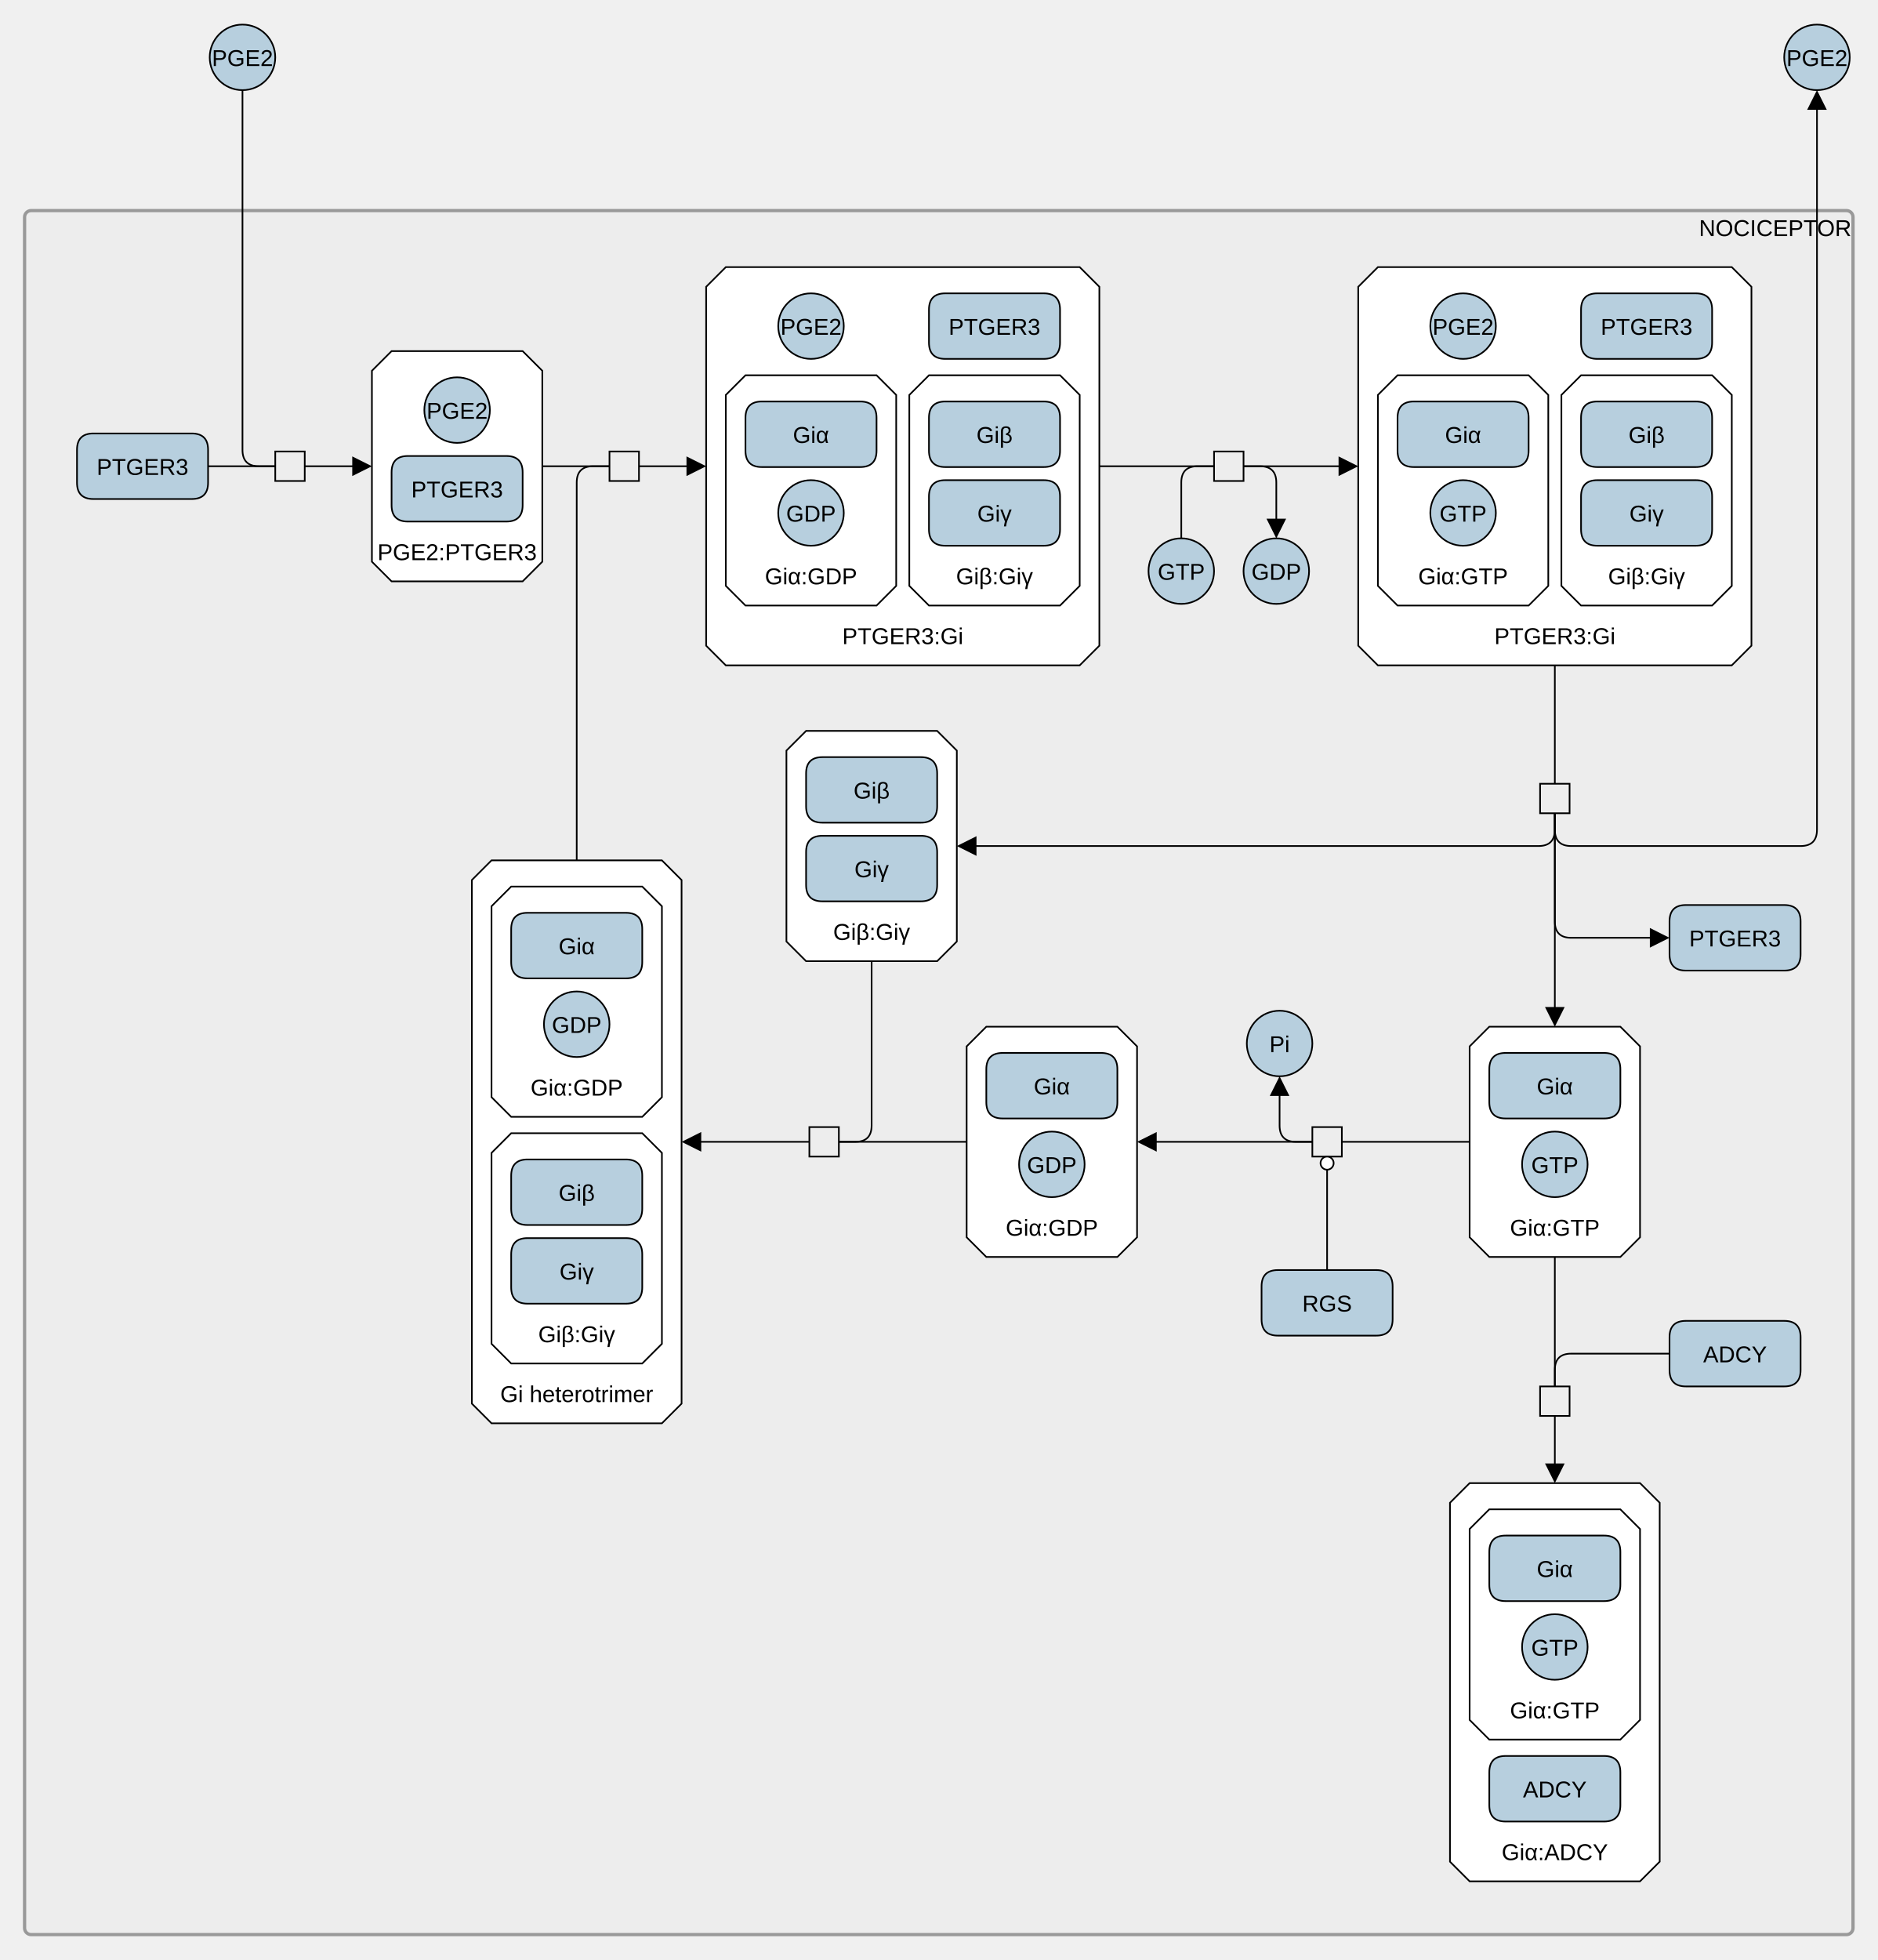
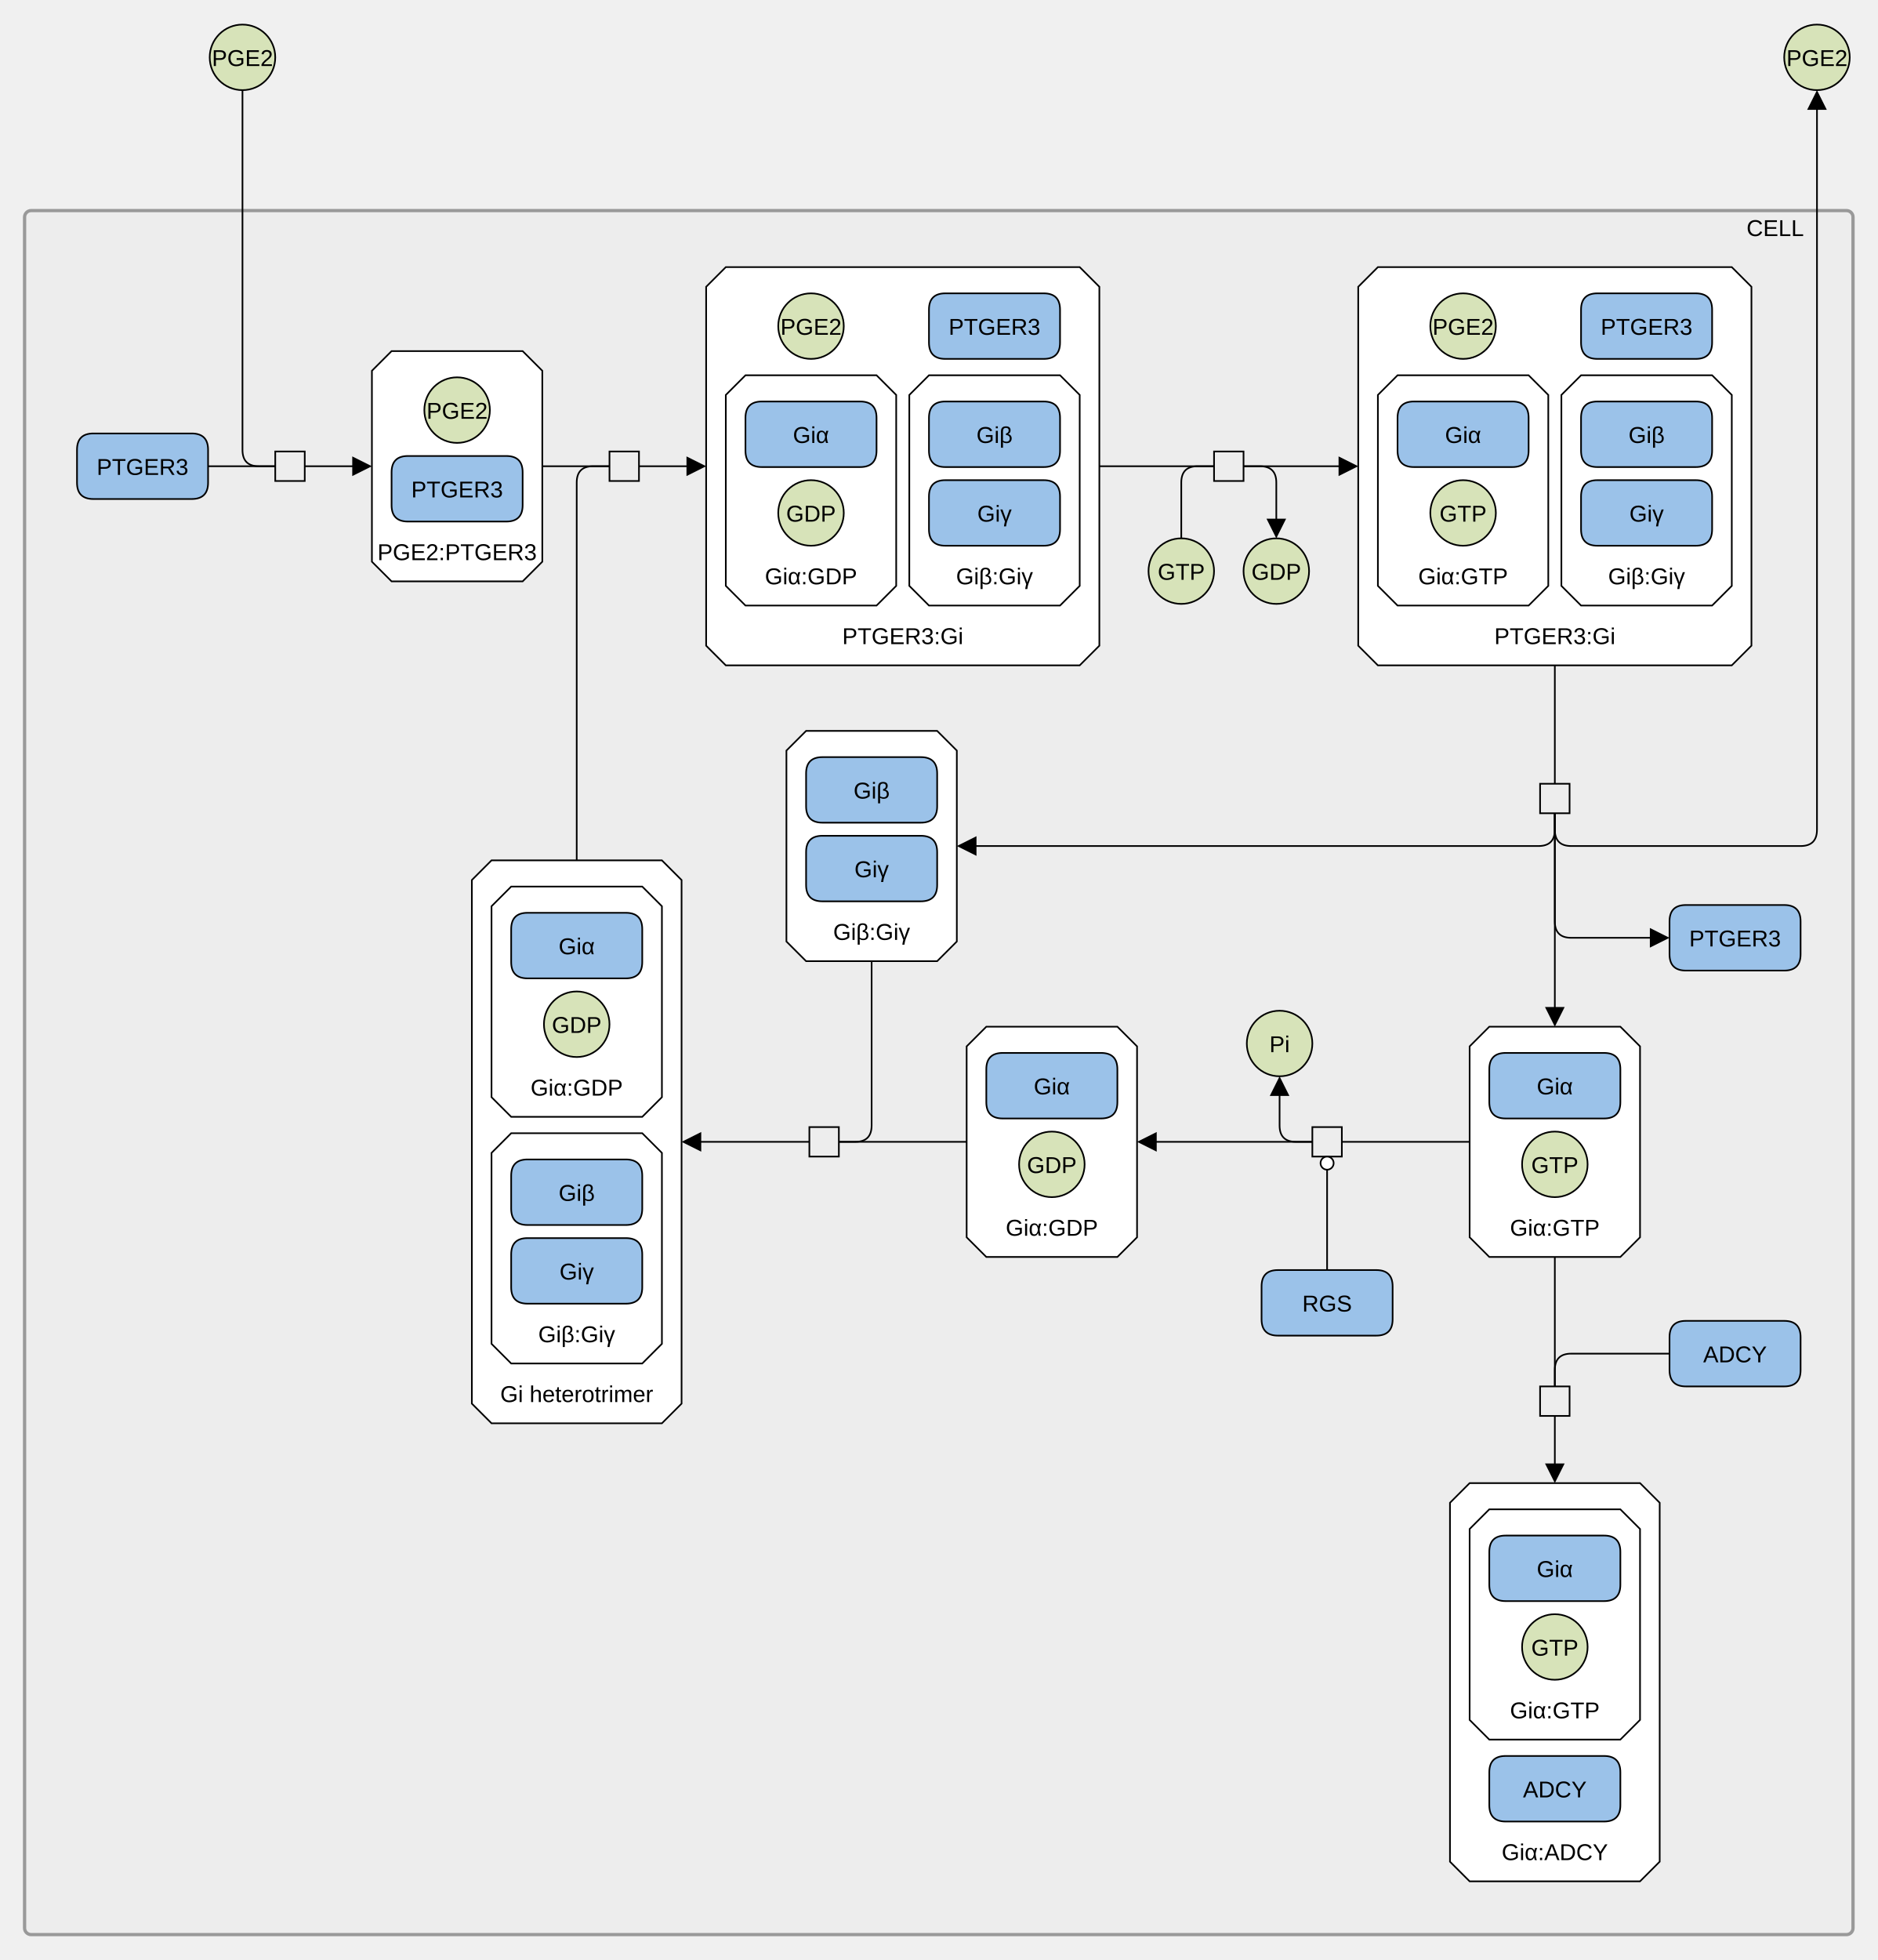
<svg xmlns="http://www.w3.org/2000/svg" width="1146" height="1196" viewBox="0 0 1146 1196" stroke-linecap="butt" stroke-miterlimit="10">
  <g transform="translate(-25,-25)">
    <path d="M40 157.5 C40 155.291 41.791 153.5 44 153.5 L1152 153.5 C1154.209 153.5 1156 155.291 1156 157.5 L1156 1201.5 C1156 1203.709 1154.209 1205.5 1152 1205.5 L44 1205.5 C41.791 1205.5 40 1203.709 40 1201.5 Z" fill="#999999" fill-opacity="0.031" stroke="none" />
    <path d="M40 157.5 C40 155.291 41.791 153.5 44 153.5 L1152 153.5 C1154.209 153.5 1156 155.291 1156 157.5 L1156 1201.5 C1156 1203.709 1154.209 1205.5 1152 1205.5 L44 1205.5 C41.791 1205.5 40 1203.709 40 1201.5 Z" fill="none" stroke="#999999" stroke-width="2" />
-     <text x="1108.5" y="169.041" text-anchor="middle" font-family="'Dialog', Arial, Helvetica, sans-serif" font-size="14" fill="#000000" stroke="none" xml:space="preserve">NOCICEPTOR</text>
+     <text x="1108.5" y="169.041" text-anchor="middle" font-family="'Dialog', Arial, Helvetica, sans-serif" font-size="14" fill="#000000" stroke="none" xml:space="preserve">CELL</text>
    <path d="M468 188 L684 188 L696 200 L696 419 L684 431 L468 431 L456 419 L456 200 Z" fill="#FFFFFF" stroke="none" />
    <path d="M468 188 L684 188 L696 200 L696 419 L684 431 L468 431 L456 419 L456 200 Z" fill="none" stroke="#000000" />
    <text x="576" y="418.041" text-anchor="middle" font-family="'Dialog', Arial, Helvetica, sans-serif" font-size="14" fill="#000000" stroke="none" xml:space="preserve">PTGER3:Gi</text>
-     <path d="M592 214 Q592 204 602 204 L662 204 Q672 204 672 214 L672 234 Q672 244 662 244 L602 244 Q592 244 592 234 Z" fill="#B7CFDE" stroke="none" />
+     <path d="M592 214 Q592 204 602 204 L662 204 Q672 204 672 214 L672 234 Q672 244 662 244 L602 244 Q592 244 592 234 Z" fill="#9BC2E9" stroke="none" />
    <path d="M592 214 Q592 204 602 204 L662 204 Q672 204 672 214 L672 234 Q672 244 662 244 L602 244 Q592 244 592 234 Z" fill="none" stroke="#000000" />
    <text x="632" y="229.291" text-anchor="middle" font-family="'Dialog', Arial, Helvetica, sans-serif" font-size="14" fill="#000000" stroke="none" xml:space="preserve">PTGER3</text>
-     <path d="M500 224 C500 212.954 508.954 204 520 204 L520 204 C531.046 204 540 212.954 540 224 L540 224 C540 235.046 531.046 244 520 244 L520 244 C508.954 244 500 235.046 500 224 Z" fill="#B7CFDE" stroke="none" />
+     <path d="M500 224 C500 212.954 508.954 204 520 204 L520 204 C531.046 204 540 212.954 540 224 L540 224 C540 235.046 531.046 244 520 244 L520 244 C508.954 244 500 235.046 500 224 Z" fill="#D7E3B9" stroke="none" />
    <path d="M500 224 C500 212.954 508.954 204 520 204 L520 204 C531.046 204 540 212.954 540 224 L540 224 C540 235.046 531.046 244 520 244 L520 244 C508.954 244 500 235.046 500 224 Z" fill="none" stroke="#000000" />
    <text x="520" y="229.291" text-anchor="middle" font-family="'Dialog', Arial, Helvetica, sans-serif" font-size="14" fill="#000000" stroke="none" xml:space="preserve">PGE2</text>
    <path d="M480 254 L560 254 L572 266 L572 382.5 L560 394.5 L480 394.5 L468 382.5 L468 266 Z" fill="#FFFFFF" stroke="none" />
    <path d="M480 254 L560 254 L572 266 L572 382.5 L560 394.5 L480 394.5 L468 382.5 L468 266 Z" fill="none" stroke="#000000" />
    <text x="520" y="381.541" text-anchor="middle" font-family="'Dialog', Arial, Helvetica, sans-serif" font-size="14" fill="#000000" stroke="none" xml:space="preserve">Giα:GDP</text>
-     <path d="M480 280 Q480 270 490 270 L550 270 Q560 270 560 280 L560 300 Q560 310 550 310 L490 310 Q480 310 480 300 Z" fill="#B7CFDE" stroke="none" />
+     <path d="M480 280 Q480 270 490 270 L550 270 Q560 270 560 280 L560 300 Q560 310 550 310 L490 310 Q480 310 480 300 Z" fill="#9BC2E9" stroke="none" />
    <path d="M480 280 Q480 270 490 270 L550 270 Q560 270 560 280 L560 300 Q560 310 550 310 L490 310 Q480 310 480 300 Z" fill="none" stroke="#000000" />
    <text x="520" y="295.291" text-anchor="middle" font-family="'Dialog', Arial, Helvetica, sans-serif" font-size="14" fill="#000000" stroke="none" xml:space="preserve">Giα</text>
-     <path d="M500 338 C500 326.954 508.954 318 520 318 L520 318 C531.046 318 540 326.954 540 338 L540 338 C540 349.046 531.046 358 520 358 L520 358 C508.954 358 500 349.046 500 338 Z" fill="#B7CFDE" stroke="none" />
+     <path d="M500 338 C500 326.954 508.954 318 520 318 L520 318 C531.046 318 540 326.954 540 338 L540 338 C540 349.046 531.046 358 520 358 L520 358 C508.954 358 500 349.046 500 338 Z" fill="#D7E3B9" stroke="none" />
    <path d="M500 338 C500 326.954 508.954 318 520 318 L520 318 C531.046 318 540 326.954 540 338 L540 338 C540 349.046 531.046 358 520 358 L520 358 C508.954 358 500 349.046 500 338 Z" fill="none" stroke="#000000" />
    <text x="520" y="343.291" text-anchor="middle" font-family="'Dialog', Arial, Helvetica, sans-serif" font-size="14" fill="#000000" stroke="none" xml:space="preserve">GDP</text>
    <path d="M592 254 L672 254 L684 266 L684 382.5 L672 394.5 L592 394.5 L580 382.5 L580 266 Z" fill="#FFFFFF" stroke="none" />
    <path d="M592 254 L672 254 L684 266 L684 382.5 L672 394.5 L592 394.5 L580 382.5 L580 266 Z" fill="none" stroke="#000000" />
    <text x="632" y="381.541" text-anchor="middle" font-family="'Dialog', Arial, Helvetica, sans-serif" font-size="14" fill="#000000" stroke="none" xml:space="preserve">Giβ:Giγ</text>
-     <path d="M592 280 Q592 270 602 270 L662 270 Q672 270 672 280 L672 300 Q672 310 662 310 L602 310 Q592 310 592 300 Z" fill="#B7CFDE" stroke="none" />
+     <path d="M592 280 Q592 270 602 270 L662 270 Q672 270 672 280 L672 300 Q672 310 662 310 L602 310 Q592 310 592 300 Z" fill="#9BC2E9" stroke="none" />
    <path d="M592 280 Q592 270 602 270 L662 270 Q672 270 672 280 L672 300 Q672 310 662 310 L602 310 Q592 310 592 300 Z" fill="none" stroke="#000000" />
    <text x="632" y="295.291" text-anchor="middle" font-family="'Dialog', Arial, Helvetica, sans-serif" font-size="14" fill="#000000" stroke="none" xml:space="preserve">Giβ</text>
-     <path d="M592 328 Q592 318 602 318 L662 318 Q672 318 672 328 L672 348 Q672 358 662 358 L602 358 Q592 358 592 348 Z" fill="#B7CFDE" stroke="none" />
+     <path d="M592 328 Q592 318 602 318 L662 318 Q672 318 672 328 L672 348 Q672 358 662 358 L602 358 Q592 358 592 348 Z" fill="#9BC2E9" stroke="none" />
    <path d="M592 328 Q592 318 602 318 L662 318 Q672 318 672 328 L672 348 Q672 358 662 358 L602 358 Q592 358 592 348 Z" fill="none" stroke="#000000" />
    <text x="632" y="343.291" text-anchor="middle" font-family="'Dialog', Arial, Helvetica, sans-serif" font-size="14" fill="#000000" stroke="none" xml:space="preserve">Giγ</text>
    <path d="M866 188 L1082 188 L1094 200 L1094 419 L1082 431 L866 431 L854 419 L854 200 Z" fill="#FFFFFF" stroke="none" />
    <path d="M866 188 L1082 188 L1094 200 L1094 419 L1082 431 L866 431 L854 419 L854 200 Z" fill="none" stroke="#000000" />
    <text x="974" y="418.041" text-anchor="middle" font-family="'Dialog', Arial, Helvetica, sans-serif" font-size="14" fill="#000000" stroke="none" xml:space="preserve">PTGER3:Gi</text>
    <path d="M990 254 L1070 254 L1082 266 L1082 382.5 L1070 394.5 L990 394.5 L978 382.5 L978 266 Z" fill="#FFFFFF" stroke="none" />
    <path d="M990 254 L1070 254 L1082 266 L1082 382.5 L1070 394.5 L990 394.5 L978 382.5 L978 266 Z" fill="none" stroke="#000000" />
    <text x="1030" y="381.541" text-anchor="middle" font-family="'Dialog', Arial, Helvetica, sans-serif" font-size="14" fill="#000000" stroke="none" xml:space="preserve">Giβ:Giγ</text>
-     <path d="M990 280 Q990 270 1000 270 L1060 270 Q1070 270 1070 280 L1070 300 Q1070 310 1060 310 L1000 310 Q990 310 990 300 Z" fill="#B7CFDE" stroke="none" />
+     <path d="M990 280 Q990 270 1000 270 L1060 270 Q1070 270 1070 280 L1070 300 Q1070 310 1060 310 L1000 310 Q990 310 990 300 Z" fill="#9BC2E9" stroke="none" />
    <path d="M990 280 Q990 270 1000 270 L1060 270 Q1070 270 1070 280 L1070 300 Q1070 310 1060 310 L1000 310 Q990 310 990 300 Z" fill="none" stroke="#000000" />
    <text x="1030" y="295.291" text-anchor="middle" font-family="'Dialog', Arial, Helvetica, sans-serif" font-size="14" fill="#000000" stroke="none" xml:space="preserve">Giβ</text>
-     <path d="M990 328 Q990 318 1000 318 L1060 318 Q1070 318 1070 328 L1070 348 Q1070 358 1060 358 L1000 358 Q990 358 990 348 Z" fill="#B7CFDE" stroke="none" />
+     <path d="M990 328 Q990 318 1000 318 L1060 318 Q1070 318 1070 328 L1070 348 Q1070 358 1060 358 L1000 358 Q990 358 990 348 Z" fill="#9BC2E9" stroke="none" />
    <path d="M990 328 Q990 318 1000 318 L1060 318 Q1070 318 1070 328 L1070 348 Q1070 358 1060 358 L1000 358 Q990 358 990 348 Z" fill="none" stroke="#000000" />
    <text x="1030" y="343.291" text-anchor="middle" font-family="'Dialog', Arial, Helvetica, sans-serif" font-size="14" fill="#000000" stroke="none" xml:space="preserve">Giγ</text>
    <path d="M878 254 L958 254 L970 266 L970 382.5 L958 394.5 L878 394.5 L866 382.5 L866 266 Z" fill="#FFFFFF" stroke="none" />
    <path d="M878 254 L958 254 L970 266 L970 382.5 L958 394.5 L878 394.5 L866 382.5 L866 266 Z" fill="none" stroke="#000000" />
    <text x="918" y="381.541" text-anchor="middle" font-family="'Dialog', Arial, Helvetica, sans-serif" font-size="14" fill="#000000" stroke="none" xml:space="preserve">Giα:GTP</text>
-     <path d="M878 280 Q878 270 888 270 L948 270 Q958 270 958 280 L958 300 Q958 310 948 310 L888 310 Q878 310 878 300 Z" fill="#B7CFDE" stroke="none" />
+     <path d="M878 280 Q878 270 888 270 L948 270 Q958 270 958 280 L958 300 Q958 310 948 310 L888 310 Q878 310 878 300 Z" fill="#9BC2E9" stroke="none" />
    <path d="M878 280 Q878 270 888 270 L948 270 Q958 270 958 280 L958 300 Q958 310 948 310 L888 310 Q878 310 878 300 Z" fill="none" stroke="#000000" />
    <text x="918" y="295.291" text-anchor="middle" font-family="'Dialog', Arial, Helvetica, sans-serif" font-size="14" fill="#000000" stroke="none" xml:space="preserve">Giα</text>
-     <path d="M898 338 C898 326.954 906.954 318 918 318 L918 318 C929.046 318 938 326.954 938 338 L938 338 C938 349.046 929.046 358 918 358 L918 358 C906.954 358 898 349.046 898 338 Z" fill="#B7CFDE" stroke="none" />
+     <path d="M898 338 C898 326.954 906.954 318 918 318 L918 318 C929.046 318 938 326.954 938 338 L938 338 C938 349.046 929.046 358 918 358 L918 358 C906.954 358 898 349.046 898 338 Z" fill="#D7E3B9" stroke="none" />
    <path d="M898 338 C898 326.954 906.954 318 918 318 L918 318 C929.046 318 938 326.954 938 338 L938 338 C938 349.046 929.046 358 918 358 L918 358 C906.954 358 898 349.046 898 338 Z" fill="none" stroke="#000000" />
    <text x="918" y="343.291" text-anchor="middle" font-family="'Dialog', Arial, Helvetica, sans-serif" font-size="14" fill="#000000" stroke="none" xml:space="preserve">GTP</text>
-     <path d="M990 214 Q990 204 1000 204 L1060 204 Q1070 204 1070 214 L1070 234 Q1070 244 1060 244 L1000 244 Q990 244 990 234 Z" fill="#B7CFDE" stroke="none" />
+     <path d="M990 214 Q990 204 1000 204 L1060 204 Q1070 204 1070 214 L1070 234 Q1070 244 1060 244 L1000 244 Q990 244 990 234 Z" fill="#9BC2E9" stroke="none" />
    <path d="M990 214 Q990 204 1000 204 L1060 204 Q1070 204 1070 214 L1070 234 Q1070 244 1060 244 L1000 244 Q990 244 990 234 Z" fill="none" stroke="#000000" />
    <text x="1030" y="229.291" text-anchor="middle" font-family="'Dialog', Arial, Helvetica, sans-serif" font-size="14" fill="#000000" stroke="none" xml:space="preserve">PTGER3</text>
-     <path d="M898 224 C898 212.954 906.954 204 918 204 L918 204 C929.046 204 938 212.954 938 224 L938 224 C938 235.046 929.046 244 918 244 L918 244 C906.954 244 898 235.046 898 224 Z" fill="#B7CFDE" stroke="none" />
+     <path d="M898 224 C898 212.954 906.954 204 918 204 L918 204 C929.046 204 938 212.954 938 224 L938 224 C938 235.046 929.046 244 918 244 L918 244 C906.954 244 898 235.046 898 224 Z" fill="#D7E3B9" stroke="none" />
    <path d="M898 224 C898 212.954 906.954 204 918 204 L918 204 C929.046 204 938 212.954 938 224 L938 224 C938 235.046 929.046 244 918 244 L918 244 C906.954 244 898 235.046 898 224 Z" fill="none" stroke="#000000" />
    <text x="918" y="229.291" text-anchor="middle" font-family="'Dialog', Arial, Helvetica, sans-serif" font-size="14" fill="#000000" stroke="none" xml:space="preserve">PGE2</text>
    <path d="M325 550 L429 550 L441 562 L441 881.5 L429 893.5 L325 893.5 L313 881.5 L313 562 Z" fill="#FFFFFF" stroke="none" />
    <path d="M325 550 L429 550 L441 562 L441 881.5 L429 893.5 L325 893.5 L313 881.5 L313 562 Z" fill="none" stroke="#000000" />
    <text x="377" y="880.541" text-anchor="middle" font-family="'Dialog', Arial, Helvetica, sans-serif" font-size="14" fill="#000000" stroke="none" xml:space="preserve">Gi heterotrimer</text>
    <path d="M337 566 L417 566 L429 578 L429 694.5 L417 706.5 L337 706.5 L325 694.5 L325 578 Z" fill="#FFFFFF" stroke="none" />
    <path d="M337 566 L417 566 L429 578 L429 694.5 L417 706.5 L337 706.5 L325 694.5 L325 578 Z" fill="none" stroke="#000000" />
    <text x="377" y="693.541" text-anchor="middle" font-family="'Dialog', Arial, Helvetica, sans-serif" font-size="14" fill="#000000" stroke="none" xml:space="preserve">Giα:GDP</text>
-     <path d="M337 592 Q337 582 347 582 L407 582 Q417 582 417 592 L417 612 Q417 622 407 622 L347 622 Q337 622 337 612 Z" fill="#B7CFDE" stroke="none" />
+     <path d="M337 592 Q337 582 347 582 L407 582 Q417 582 417 592 L417 612 Q417 622 407 622 L347 622 Q337 622 337 612 Z" fill="#9BC2E9" stroke="none" />
    <path d="M337 592 Q337 582 347 582 L407 582 Q417 582 417 592 L417 612 Q417 622 407 622 L347 622 Q337 622 337 612 Z" fill="none" stroke="#000000" />
    <text x="377" y="607.291" text-anchor="middle" font-family="'Dialog', Arial, Helvetica, sans-serif" font-size="14" fill="#000000" stroke="none" xml:space="preserve">Giα</text>
-     <path d="M357 650 C357 638.954 365.954 630 377 630 L377 630 C388.046 630 397 638.954 397 650 L397 650 C397 661.046 388.046 670 377 670 L377 670 C365.954 670 357 661.046 357 650 Z" fill="#B7CFDE" stroke="none" />
+     <path d="M357 650 C357 638.954 365.954 630 377 630 L377 630 C388.046 630 397 638.954 397 650 L397 650 C397 661.046 388.046 670 377 670 L377 670 C365.954 670 357 661.046 357 650 Z" fill="#D7E3B9" stroke="none" />
    <path d="M357 650 C357 638.954 365.954 630 377 630 L377 630 C388.046 630 397 638.954 397 650 L397 650 C397 661.046 388.046 670 377 670 L377 670 C365.954 670 357 661.046 357 650 Z" fill="none" stroke="#000000" />
    <text x="377" y="655.291" text-anchor="middle" font-family="'Dialog', Arial, Helvetica, sans-serif" font-size="14" fill="#000000" stroke="none" xml:space="preserve">GDP</text>
    <path d="M337 716.5 L417 716.5 L429 728.5 L429 845 L417 857 L337 857 L325 845 L325 728.5 Z" fill="#FFFFFF" stroke="none" />
    <path d="M337 716.5 L417 716.5 L429 728.5 L429 845 L417 857 L337 857 L325 845 L325 728.5 Z" fill="none" stroke="#000000" />
    <text x="377" y="844.041" text-anchor="middle" font-family="'Dialog', Arial, Helvetica, sans-serif" font-size="14" fill="#000000" stroke="none" xml:space="preserve">Giβ:Giγ</text>
-     <path d="M337 742.5 Q337 732.5 347 732.5 L407 732.5 Q417 732.5 417 742.5 L417 762.5 Q417 772.5 407 772.5 L347 772.5 Q337 772.5 337 762.5 Z" fill="#B7CFDE" stroke="none" />
+     <path d="M337 742.5 Q337 732.5 347 732.5 L407 732.5 Q417 732.5 417 742.5 L417 762.5 Q417 772.5 407 772.5 L347 772.5 Q337 772.5 337 762.5 Z" fill="#9BC2E9" stroke="none" />
    <path d="M337 742.5 Q337 732.5 347 732.5 L407 732.5 Q417 732.5 417 742.5 L417 762.5 Q417 772.5 407 772.5 L347 772.5 Q337 772.5 337 762.5 Z" fill="none" stroke="#000000" />
    <text x="377" y="757.791" text-anchor="middle" font-family="'Dialog', Arial, Helvetica, sans-serif" font-size="14" fill="#000000" stroke="none" xml:space="preserve">Giβ</text>
-     <path d="M337 790.5 Q337 780.5 347 780.5 L407 780.5 Q417 780.5 417 790.5 L417 810.5 Q417 820.5 407 820.5 L347 820.5 Q337 820.5 337 810.5 Z" fill="#B7CFDE" stroke="none" />
+     <path d="M337 790.5 Q337 780.5 347 780.5 L407 780.5 Q417 780.5 417 790.5 L417 810.5 Q417 820.5 407 820.5 L347 820.5 Q337 820.5 337 810.5 Z" fill="#9BC2E9" stroke="none" />
    <path d="M337 790.5 Q337 780.5 347 780.5 L407 780.5 Q417 780.5 417 790.5 L417 810.5 Q417 820.5 407 820.5 L347 820.5 Q337 820.5 337 810.5 Z" fill="none" stroke="#000000" />
    <text x="377" y="805.791" text-anchor="middle" font-family="'Dialog', Arial, Helvetica, sans-serif" font-size="14" fill="#000000" stroke="none" xml:space="preserve">Giγ</text>
    <path d="M264 239.25 L344 239.25 L356 251.25 L356 367.75 L344 379.75 L264 379.75 L252 367.75 L252 251.25 Z" fill="#FFFFFF" stroke="none" />
    <path d="M264 239.25 L344 239.25 L356 251.25 L356 367.75 L344 379.75 L264 379.75 L252 367.75 L252 251.25 Z" fill="none" stroke="#000000" />
    <text x="304" y="366.791" text-anchor="middle" font-family="'Dialog', Arial, Helvetica, sans-serif" font-size="14" fill="#000000" stroke="none" xml:space="preserve">PGE2:PTGER3</text>
-     <path d="M264 313.25 Q264 303.25 274 303.25 L334 303.25 Q344 303.25 344 313.25 L344 333.25 Q344 343.25 334 343.25 L274 343.25 Q264 343.25 264 333.25 Z" fill="#B7CFDE" stroke="none" />
+     <path d="M264 313.25 Q264 303.25 274 303.25 L334 303.25 Q344 303.25 344 313.25 L344 333.25 Q344 343.25 334 343.25 L274 343.25 Q264 343.25 264 333.25 Z" fill="#9BC2E9" stroke="none" />
    <path d="M264 313.25 Q264 303.25 274 303.25 L334 303.25 Q344 303.25 344 313.25 L344 333.25 Q344 343.25 334 343.25 L274 343.25 Q264 343.25 264 333.25 Z" fill="none" stroke="#000000" />
    <text x="304" y="328.541" text-anchor="middle" font-family="'Dialog', Arial, Helvetica, sans-serif" font-size="14" fill="#000000" stroke="none" xml:space="preserve">PTGER3</text>
-     <path d="M284 275.25 C284 264.204 292.954 255.25 304 255.25 L304 255.25 C315.046 255.25 324 264.204 324 275.25 L324 275.25 C324 286.296 315.046 295.25 304 295.25 L304 295.25 C292.954 295.25 284 286.296 284 275.25 Z" fill="#B7CFDE" stroke="none" />
+     <path d="M284 275.25 C284 264.204 292.954 255.25 304 255.25 L304 255.25 C315.046 255.25 324 264.204 324 275.25 L324 275.25 C324 286.296 315.046 295.25 304 295.25 L304 295.25 C292.954 295.25 284 286.296 284 275.25 Z" fill="#D7E3B9" stroke="none" />
    <path d="M284 275.25 C284 264.204 292.954 255.25 304 255.25 L304 255.25 C315.046 255.25 324 264.204 324 275.25 L324 275.25 C324 286.296 315.046 295.25 304 295.25 L304 295.25 C292.954 295.25 284 286.296 284 275.25 Z" fill="none" stroke="#000000" />
    <text x="304" y="280.541" text-anchor="middle" font-family="'Dialog', Arial, Helvetica, sans-serif" font-size="14" fill="#000000" stroke="none" xml:space="preserve">PGE2</text>
    <path d="M517 471 L597 471 L609 483 L609 599.5 L597 611.5 L517 611.5 L505 599.5 L505 483 Z" fill="#FFFFFF" stroke="none" />
    <path d="M517 471 L597 471 L609 483 L609 599.5 L597 611.5 L517 611.5 L505 599.5 L505 483 Z" fill="none" stroke="#000000" />
    <text x="557" y="598.541" text-anchor="middle" font-family="'Dialog', Arial, Helvetica, sans-serif" font-size="14" fill="#000000" stroke="none" xml:space="preserve">Giβ:Giγ</text>
-     <path d="M517 497 Q517 487 527 487 L587 487 Q597 487 597 497 L597 517 Q597 527 587 527 L527 527 Q517 527 517 517 Z" fill="#B7CFDE" stroke="none" />
+     <path d="M517 497 Q517 487 527 487 L587 487 Q597 487 597 497 L597 517 Q597 527 587 527 L527 527 Q517 527 517 517 Z" fill="#9BC2E9" stroke="none" />
    <path d="M517 497 Q517 487 527 487 L587 487 Q597 487 597 497 L597 517 Q597 527 587 527 L527 527 Q517 527 517 517 Z" fill="none" stroke="#000000" />
    <text x="557" y="512.291" text-anchor="middle" font-family="'Dialog', Arial, Helvetica, sans-serif" font-size="14" fill="#000000" stroke="none" xml:space="preserve">Giβ</text>
-     <path d="M517 545 Q517 535 527 535 L587 535 Q597 535 597 545 L597 565 Q597 575 587 575 L527 575 Q517 575 517 565 Z" fill="#B7CFDE" stroke="none" />
+     <path d="M517 545 Q517 535 527 535 L587 535 Q597 535 597 545 L597 565 Q597 575 587 575 L527 575 Q517 575 517 565 Z" fill="#9BC2E9" stroke="none" />
    <path d="M517 545 Q517 535 527 535 L587 535 Q597 535 597 545 L597 565 Q597 575 587 575 L527 575 Q517 575 517 565 Z" fill="none" stroke="#000000" />
    <text x="557" y="560.291" text-anchor="middle" font-family="'Dialog', Arial, Helvetica, sans-serif" font-size="14" fill="#000000" stroke="none" xml:space="preserve">Giγ</text>
    <path d="M922 930 L1026 930 L1038 942 L1038 1161 L1026 1173 L922 1173 L910 1161 L910 942 Z" fill="#FFFFFF" stroke="none" />
    <path d="M922 930 L1026 930 L1038 942 L1038 1161 L1026 1173 L922 1173 L910 1161 L910 942 Z" fill="none" stroke="#000000" />
    <text x="974" y="1160.041" text-anchor="middle" font-family="'Dialog', Arial, Helvetica, sans-serif" font-size="14" fill="#000000" stroke="none" xml:space="preserve">Giα:ADCY</text>
-     <path d="M934 1106.5 Q934 1096.5 944 1096.5 L1004 1096.5 Q1014 1096.5 1014 1106.5 L1014 1126.5 Q1014 1136.5 1004 1136.5 L944 1136.5 Q934 1136.5 934 1126.5 Z" fill="#B7CFDE" stroke="none" />
+     <path d="M934 1106.5 Q934 1096.5 944 1096.5 L1004 1096.5 Q1014 1096.5 1014 1106.5 L1014 1126.5 Q1014 1136.5 1004 1136.5 L944 1136.5 Q934 1136.5 934 1126.5 Z" fill="#9BC2E9" stroke="none" />
    <path d="M934 1106.5 Q934 1096.5 944 1096.5 L1004 1096.5 Q1014 1096.5 1014 1106.5 L1014 1126.5 Q1014 1136.5 1004 1136.5 L944 1136.5 Q934 1136.5 934 1126.5 Z" fill="none" stroke="#000000" />
    <text x="974" y="1121.791" text-anchor="middle" font-family="'Dialog', Arial, Helvetica, sans-serif" font-size="14" fill="#000000" stroke="none" xml:space="preserve">ADCY</text>
    <path d="M934 946 L1014 946 L1026 958 L1026 1074.5 L1014 1086.5 L934 1086.5 L922 1074.5 L922 958 Z" fill="#FFFFFF" stroke="none" />
    <path d="M934 946 L1014 946 L1026 958 L1026 1074.5 L1014 1086.5 L934 1086.5 L922 1074.5 L922 958 Z" fill="none" stroke="#000000" />
    <text x="974" y="1073.541" text-anchor="middle" font-family="'Dialog', Arial, Helvetica, sans-serif" font-size="14" fill="#000000" stroke="none" xml:space="preserve">Giα:GTP</text>
-     <path d="M934 972 Q934 962 944 962 L1004 962 Q1014 962 1014 972 L1014 992 Q1014 1002 1004 1002 L944 1002 Q934 1002 934 992 Z" fill="#B7CFDE" stroke="none" />
+     <path d="M934 972 Q934 962 944 962 L1004 962 Q1014 962 1014 972 L1014 992 Q1014 1002 1004 1002 L944 1002 Q934 1002 934 992 Z" fill="#9BC2E9" stroke="none" />
    <path d="M934 972 Q934 962 944 962 L1004 962 Q1014 962 1014 972 L1014 992 Q1014 1002 1004 1002 L944 1002 Q934 1002 934 992 Z" fill="none" stroke="#000000" />
    <text x="974" y="987.291" text-anchor="middle" font-family="'Dialog', Arial, Helvetica, sans-serif" font-size="14" fill="#000000" stroke="none" xml:space="preserve">Giα</text>
-     <path d="M954 1030 C954 1018.954 962.954 1010 974 1010 L974 1010 C985.046 1010 994 1018.954 994 1030 L994 1030 C994 1041.046 985.046 1050 974 1050 L974 1050 C962.954 1050 954 1041.046 954 1030 Z" fill="#B7CFDE" stroke="none" />
+     <path d="M954 1030 C954 1018.954 962.954 1010 974 1010 L974 1010 C985.046 1010 994 1018.954 994 1030 L994 1030 C994 1041.046 985.046 1050 974 1050 L974 1050 C962.954 1050 954 1041.046 954 1030 Z" fill="#D7E3B9" stroke="none" />
    <path d="M954 1030 C954 1018.954 962.954 1010 974 1010 L974 1010 C985.046 1010 994 1018.954 994 1030 L994 1030 C994 1041.046 985.046 1050 974 1050 L974 1050 C962.954 1050 954 1041.046 954 1030 Z" fill="none" stroke="#000000" />
    <text x="974" y="1035.291" text-anchor="middle" font-family="'Dialog', Arial, Helvetica, sans-serif" font-size="14" fill="#000000" stroke="none" xml:space="preserve">GTP</text>
-     <path d="M72 299.5 Q72 289.5 82 289.5 L142 289.5 Q152 289.5 152 299.5 L152 319.5 Q152 329.5 142 329.5 L82 329.5 Q72 329.5 72 319.5 Z" fill="#B7CFDE" stroke="none" />
+     <path d="M72 299.5 Q72 289.5 82 289.5 L142 289.5 Q152 289.5 152 299.5 L152 319.5 Q152 329.5 142 329.5 L82 329.5 Q72 329.5 72 319.5 Z" fill="#9BC2E9" stroke="none" />
    <path d="M72 299.5 Q72 289.5 82 289.5 L142 289.5 Q152 289.5 152 299.5 L152 319.5 Q152 329.5 142 329.5 L82 329.5 Q72 329.5 72 319.5 Z" fill="none" stroke="#000000" />
    <text x="112" y="314.791" text-anchor="middle" font-family="'Dialog', Arial, Helvetica, sans-serif" font-size="14" fill="#000000" stroke="none" xml:space="preserve">PTGER3</text>
-     <path d="M726 373.5 C726 362.454 734.954 353.5 746 353.5 L746 353.5 C757.046 353.5 766 362.454 766 373.5 L766 373.5 C766 384.546 757.046 393.5 746 393.5 L746 393.5 C734.954 393.5 726 384.546 726 373.5 Z" fill="#B7CFDE" stroke="none" />
+     <path d="M726 373.5 C726 362.454 734.954 353.5 746 353.5 L746 353.5 C757.046 353.5 766 362.454 766 373.5 L766 373.5 C766 384.546 757.046 393.5 746 393.5 L746 393.5 C734.954 393.5 726 384.546 726 373.5 Z" fill="#D7E3B9" stroke="none" />
    <path d="M726 373.5 C726 362.454 734.954 353.5 746 353.5 L746 353.5 C757.046 353.5 766 362.454 766 373.5 L766 373.5 C766 384.546 757.046 393.5 746 393.5 L746 393.5 C734.954 393.5 726 384.546 726 373.5 Z" fill="none" stroke="#000000" />
    <text x="746" y="378.791" text-anchor="middle" font-family="'Dialog', Arial, Helvetica, sans-serif" font-size="14" fill="#000000" stroke="none" xml:space="preserve">GTP</text>
-     <path d="M784 373.5 C784 362.454 792.954 353.5 804 353.5 L804 353.5 C815.046 353.5 824 362.454 824 373.5 L824 373.5 C824 384.546 815.046 393.5 804 393.5 L804 393.5 C792.954 393.5 784 384.546 784 373.5 Z" fill="#B7CFDE" stroke="none" />
+     <path d="M784 373.5 C784 362.454 792.954 353.5 804 353.5 L804 353.5 C815.046 353.5 824 362.454 824 373.5 L824 373.5 C824 384.546 815.046 393.5 804 393.5 L804 393.5 C792.954 393.5 784 384.546 784 373.5 Z" fill="#D7E3B9" stroke="none" />
    <path d="M784 373.5 C784 362.454 792.954 353.5 804 353.5 L804 353.5 C815.046 353.5 824 362.454 824 373.5 L824 373.5 C824 384.546 815.046 393.5 804 393.5 L804 393.5 C792.954 393.5 784 384.546 784 373.5 Z" fill="none" stroke="#000000" />
    <text x="804" y="378.791" text-anchor="middle" font-family="'Dialog', Arial, Helvetica, sans-serif" font-size="14" fill="#000000" stroke="none" xml:space="preserve">GDP</text>
-     <path d="M786 661.75 C786 650.704 794.954 641.75 806 641.75 L806 641.75 C817.046 641.75 826 650.704 826 661.75 L826 661.75 C826 672.796 817.046 681.75 806 681.75 L806 681.75 C794.954 681.75 786 672.796 786 661.75 Z" fill="#B7CFDE" stroke="none" />
+     <path d="M786 661.75 C786 650.704 794.954 641.75 806 641.75 L806 641.75 C817.046 641.75 826 650.704 826 661.75 L826 661.75 C826 672.796 817.046 681.75 806 681.75 L806 681.75 C794.954 681.75 786 672.796 786 661.75 Z" fill="#D7E3B9" stroke="none" />
    <path d="M786 661.75 C786 650.704 794.954 641.75 806 641.75 L806 641.75 C817.046 641.75 826 650.704 826 661.75 L826 661.75 C826 672.796 817.046 681.75 806 681.75 L806 681.75 C794.954 681.75 786 672.796 786 661.75 Z" fill="none" stroke="#000000" />
    <text x="806" y="667.041" text-anchor="middle" font-family="'Dialog', Arial, Helvetica, sans-serif" font-size="14" fill="#000000" stroke="none" xml:space="preserve">Pi</text>
-     <path d="M795 810 Q795 800 805 800 L865 800 Q875 800 875 810 L875 830 Q875 840 865 840 L805 840 Q795 840 795 830 Z" fill="#B7CFDE" stroke="none" />
+     <path d="M795 810 Q795 800 805 800 L865 800 Q875 800 875 810 L875 830 Q875 840 865 840 L805 840 Q795 840 795 830 Z" fill="#9BC2E9" stroke="none" />
    <path d="M795 810 Q795 800 805 800 L865 800 Q875 800 875 810 L875 830 Q875 840 865 840 L805 840 Q795 840 795 830 Z" fill="none" stroke="#000000" />
    <text x="835" y="825.291" text-anchor="middle" font-family="'Dialog', Arial, Helvetica, sans-serif" font-size="14" fill="#000000" stroke="none" xml:space="preserve">RGS</text>
-     <path d="M1044 841 Q1044 831 1054 831 L1114 831 Q1124 831 1124 841 L1124 861 Q1124 871 1114 871 L1054 871 Q1044 871 1044 861 Z" fill="#B7CFDE" stroke="none" />
+     <path d="M1044 841 Q1044 831 1054 831 L1114 831 Q1124 831 1124 841 L1124 861 Q1124 871 1114 871 L1054 871 Q1044 871 1044 861 Z" fill="#9BC2E9" stroke="none" />
    <path d="M1044 841 Q1044 831 1054 831 L1114 831 Q1124 831 1124 841 L1124 861 Q1124 871 1114 871 L1054 871 Q1044 871 1044 861 Z" fill="none" stroke="#000000" />
    <text x="1084" y="856.291" text-anchor="middle" font-family="'Dialog', Arial, Helvetica, sans-serif" font-size="14" fill="#000000" stroke="none" xml:space="preserve">ADCY</text>
    <path d="M627 651.5 L707 651.5 L719 663.5 L719 780 L707 792 L627 792 L615 780 L615 663.5 Z" fill="#FFFFFF" stroke="none" />
    <path d="M627 651.5 L707 651.5 L719 663.5 L719 780 L707 792 L627 792 L615 780 L615 663.5 Z" fill="none" stroke="#000000" />
    <text x="667" y="779.041" text-anchor="middle" font-family="'Dialog', Arial, Helvetica, sans-serif" font-size="14" fill="#000000" stroke="none" xml:space="preserve">Giα:GDP</text>
-     <path d="M627 677.5 Q627 667.5 637 667.5 L697 667.5 Q707 667.5 707 677.5 L707 697.5 Q707 707.5 697 707.5 L637 707.5 Q627 707.5 627 697.5 Z" fill="#B7CFDE" stroke="none" />
+     <path d="M627 677.5 Q627 667.5 637 667.5 L697 667.5 Q707 667.5 707 677.5 L707 697.5 Q707 707.5 697 707.5 L637 707.5 Q627 707.5 627 697.5 Z" fill="#9BC2E9" stroke="none" />
    <path d="M627 677.5 Q627 667.5 637 667.5 L697 667.5 Q707 667.5 707 677.5 L707 697.5 Q707 707.5 697 707.5 L637 707.5 Q627 707.5 627 697.5 Z" fill="none" stroke="#000000" />
    <text x="667" y="692.791" text-anchor="middle" font-family="'Dialog', Arial, Helvetica, sans-serif" font-size="14" fill="#000000" stroke="none" xml:space="preserve">Giα</text>
-     <path d="M647 735.5 C647 724.454 655.954 715.5 667 715.5 L667 715.5 C678.046 715.5 687 724.454 687 735.5 L687 735.5 C687 746.546 678.046 755.5 667 755.5 L667 755.5 C655.954 755.5 647 746.546 647 735.5 Z" fill="#B7CFDE" stroke="none" />
+     <path d="M647 735.5 C647 724.454 655.954 715.5 667 715.5 L667 715.5 C678.046 715.5 687 724.454 687 735.5 L687 735.5 C687 746.546 678.046 755.5 667 755.5 L667 755.5 C655.954 755.5 647 746.546 647 735.5 Z" fill="#D7E3B9" stroke="none" />
    <path d="M647 735.5 C647 724.454 655.954 715.5 667 715.5 L667 715.5 C678.046 715.5 687 724.454 687 735.5 L687 735.5 C687 746.546 678.046 755.5 667 755.5 L667 755.5 C655.954 755.5 647 746.546 647 735.5 Z" fill="none" stroke="#000000" />
    <text x="667" y="740.791" text-anchor="middle" font-family="'Dialog', Arial, Helvetica, sans-serif" font-size="14" fill="#000000" stroke="none" xml:space="preserve">GDP</text>
    <path d="M934 651.5 L1014 651.5 L1026 663.5 L1026 780 L1014 792 L934 792 L922 780 L922 663.5 Z" fill="#FFFFFF" stroke="none" />
    <path d="M934 651.5 L1014 651.5 L1026 663.5 L1026 780 L1014 792 L934 792 L922 780 L922 663.5 Z" fill="none" stroke="#000000" />
    <text x="974" y="779.041" text-anchor="middle" font-family="'Dialog', Arial, Helvetica, sans-serif" font-size="14" fill="#000000" stroke="none" xml:space="preserve">Giα:GTP</text>
-     <path d="M934 677.5 Q934 667.5 944 667.5 L1004 667.5 Q1014 667.5 1014 677.5 L1014 697.5 Q1014 707.5 1004 707.5 L944 707.5 Q934 707.5 934 697.5 Z" fill="#B7CFDE" stroke="none" />
+     <path d="M934 677.5 Q934 667.5 944 667.5 L1004 667.5 Q1014 667.5 1014 677.5 L1014 697.5 Q1014 707.5 1004 707.5 L944 707.5 Q934 707.5 934 697.5 Z" fill="#9BC2E9" stroke="none" />
    <path d="M934 677.5 Q934 667.5 944 667.5 L1004 667.5 Q1014 667.5 1014 677.5 L1014 697.5 Q1014 707.5 1004 707.5 L944 707.5 Q934 707.5 934 697.5 Z" fill="none" stroke="#000000" />
    <text x="974" y="692.791" text-anchor="middle" font-family="'Dialog', Arial, Helvetica, sans-serif" font-size="14" fill="#000000" stroke="none" xml:space="preserve">Giα</text>
-     <path d="M954 735.5 C954 724.454 962.954 715.5 974 715.5 L974 715.5 C985.046 715.5 994 724.454 994 735.5 L994 735.5 C994 746.546 985.046 755.5 974 755.5 L974 755.5 C962.954 755.5 954 746.546 954 735.5 Z" fill="#B7CFDE" stroke="none" />
+     <path d="M954 735.5 C954 724.454 962.954 715.5 974 715.5 L974 715.5 C985.046 715.5 994 724.454 994 735.5 L994 735.5 C994 746.546 985.046 755.5 974 755.5 L974 755.5 C962.954 755.5 954 746.546 954 735.5 Z" fill="#D7E3B9" stroke="none" />
    <path d="M954 735.5 C954 724.454 962.954 715.5 974 715.5 L974 715.5 C985.046 715.5 994 724.454 994 735.5 L994 735.5 C994 746.546 985.046 755.5 974 755.5 L974 755.5 C962.954 755.5 954 746.546 954 735.5 Z" fill="none" stroke="#000000" />
    <text x="974" y="740.791" text-anchor="middle" font-family="'Dialog', Arial, Helvetica, sans-serif" font-size="14" fill="#000000" stroke="none" xml:space="preserve">GTP</text>
-     <path d="M1044 587.25 Q1044 577.25 1054 577.25 L1114 577.25 Q1124 577.25 1124 587.25 L1124 607.25 Q1124 617.25 1114 617.25 L1054 617.25 Q1044 617.25 1044 607.25 Z" fill="#B7CFDE" stroke="none" />
+     <path d="M1044 587.25 Q1044 577.25 1054 577.25 L1114 577.25 Q1124 577.25 1124 587.25 L1124 607.25 Q1124 617.25 1114 617.25 L1054 617.25 Q1044 617.25 1044 607.25 Z" fill="#9BC2E9" stroke="none" />
    <path d="M1044 587.25 Q1044 577.25 1054 577.25 L1114 577.25 Q1124 577.25 1124 587.25 L1124 607.25 Q1124 617.25 1114 617.25 L1054 617.25 Q1044 617.25 1044 607.25 Z" fill="none" stroke="#000000" />
    <text x="1084" y="602.541" text-anchor="middle" font-family="'Dialog', Arial, Helvetica, sans-serif" font-size="14" fill="#000000" stroke="none" xml:space="preserve">PTGER3</text>
    <path d="M397 300.5 L415 300.5 L415 318.5 L397 318.5 Z" fill="none" stroke="#000000" />
    <path d="M766 300.5 L784 300.5 L784 318.5 L766 318.5 Z" fill="none" stroke="#000000" />
    <path d="M193 300.5 L211 300.5 L211 318.5 L193 318.5 Z" fill="none" stroke="#000000" />
    <path d="M965 503.25 L983 503.25 L983 521.25 L965 521.25 Z" fill="none" stroke="#000000" />
    <path d="M826 712.75 L844 712.75 L844 730.75 L826 730.75 Z" fill="none" stroke="#000000" />
    <path d="M519 712.75 L537 712.75 L537 730.75 L519 730.75 Z" fill="none" stroke="#000000" />
    <path d="M965 871 L983 871 L983 889 L965 889 Z" fill="none" stroke="#000000" />
-     <path d="M153 60 C153 48.954 161.954 40 173 40 L173 40 C184.046 40 193 48.954 193 60 L193 60 C193 71.046 184.046 80 173 80 L173 80 C161.954 80 153 71.046 153 60 Z" fill="#B7CFDE" stroke="none" />
+     <path d="M153 60 C153 48.954 161.954 40 173 40 L173 40 C184.046 40 193 48.954 193 60 L193 60 C193 71.046 184.046 80 173 80 L173 80 C161.954 80 153 71.046 153 60 Z" fill="#D7E3B9" stroke="none" />
    <path d="M153 60 C153 48.954 161.954 40 173 40 L173 40 C184.046 40 193 48.954 193 60 L193 60 C193 71.046 184.046 80 173 80 L173 80 C161.954 80 153 71.046 153 60 Z" fill="none" stroke="#000000" />
    <text x="173" y="65.291" text-anchor="middle" font-family="'Dialog', Arial, Helvetica, sans-serif" font-size="14" fill="#000000" stroke="none" xml:space="preserve">PGE2</text>
-     <path d="M1114 60 C1114 48.954 1122.954 40 1134 40 L1134 40 C1145.046 40 1154 48.954 1154 60 L1154 60 C1154 71.046 1145.046 80 1134 80 L1134 80 C1122.954 80 1114 71.046 1114 60 Z" fill="#B7CFDE" stroke="none" />
+     <path d="M1114 60 C1114 48.954 1122.954 40 1134 40 L1134 40 C1145.046 40 1154 48.954 1154 60 L1154 60 C1154 71.046 1145.046 80 1134 80 L1134 80 C1122.954 80 1114 71.046 1114 60 Z" fill="#D7E3B9" stroke="none" />
    <path d="M1114 60 C1114 48.954 1122.954 40 1134 40 L1134 40 C1145.046 40 1154 48.954 1154 60 L1154 60 C1154 71.046 1145.046 80 1134 80 L1134 80 C1122.954 80 1114 71.046 1114 60 Z" fill="none" stroke="#000000" />
    <text x="1134" y="65.291" text-anchor="middle" font-family="'Dialog', Arial, Helvetica, sans-serif" font-size="14" fill="#000000" stroke="none" xml:space="preserve">PGE2</text>
    <path d="M356 309.5 L397 309.5" fill="none" stroke="#000000" />
    <path d="M415 309.5 L445 309.5" fill="none" stroke="#000000" />
    <path d="M456 309.5 L444 315.5 L444 303.5 Z" fill="#000000" stroke="none" />
    <path d="M377 550 L377 319.5 Q377 309.5 387 309.5 L397 309.5" fill="none" stroke="#000000" />
    <path d="M696 309.5 L766 309.5" fill="none" stroke="#000000" />
    <path d="M784 309.5 L843 309.5" fill="none" stroke="#000000" />
    <path d="M854 309.5 L842 315.5 L842 303.5 Z" fill="#000000" stroke="none" />
    <path d="M746 353.5 L746 319.5 Q746 309.5 756 309.5 L766 309.5" fill="none" stroke="#000000" />
    <path d="M784 309.5 L794 309.5 Q804 309.5 804 319.5 L804 342.5" fill="none" stroke="#000000" />
    <path d="M804 353.5 L798 341.5 L810 341.5 Z" fill="#000000" stroke="none" />
    <path d="M152 309.5 L193 309.5" fill="none" stroke="#000000" />
    <path d="M211 309.5 L241 309.5" fill="none" stroke="#000000" />
    <path d="M252 309.5 L240 315.5 L240 303.5 Z" fill="#000000" stroke="none" />
    <path d="M173 80 L173 299.5 Q173 309.5 183 309.5 L193 309.5" fill="none" stroke="#000000" />
    <path d="M974 431 L974 503.25" fill="none" stroke="#000000" />
    <path d="M974 521.25 L974 640.5" fill="none" stroke="#000000" />
    <path d="M974 651.5 L968 639.5 L980 639.5 Z" fill="#000000" stroke="none" />
    <path d="M974 521.25 L974 531.25 Q974 541.25 984 541.25 L1124 541.25 Q1134 541.25 1134 531.25 L1134 91" fill="none" stroke="#000000" />
    <path d="M1134 80 L1140 92 L1128 92 Z" fill="#000000" stroke="none" />
    <path d="M974 521.25 L974 587.25 Q974 597.25 984 597.25 L1033 597.25" fill="none" stroke="#000000" />
    <path d="M1044 597.25 L1032 603.25 L1032 591.25 Z" fill="#000000" stroke="none" />
    <path d="M974 521.25 L974 531.25 Q974 541.25 964 541.25 L620 541.25" fill="none" stroke="#000000" />
    <path d="M609 541.25 L621 535.25 L621 547.25 Z" fill="#000000" stroke="none" />
    <path d="M922 721.75 L844 721.75" fill="none" stroke="#000000" />
    <path d="M826 721.75 L730 721.75" fill="none" stroke="#000000" />
    <path d="M719 721.75 L731 715.75 L731 727.75 Z" fill="#000000" stroke="none" />
    <path d="M826 721.75 L816 721.75 Q806 721.75 806 711.75 L806 692.75" fill="none" stroke="#000000" />
    <path d="M806 681.75 L812 693.75 L800 693.75 Z" fill="#000000" stroke="none" />
    <path d="M835 800 L835 738.75" fill="none" stroke="#000000" />
    <circle cx="835" cy="734.75" r="4" fill="white" stroke="#000000" />
    <path d="M615 721.75 L537 721.75" fill="none" stroke="#000000" />
    <path d="M519 721.75 L452 721.75" fill="none" stroke="#000000" />
    <path d="M441 721.75 L453 715.75 L453 727.75 Z" fill="#000000" stroke="none" />
    <path d="M557 611.5 L557 711.75 Q557 721.75 547 721.75 L537 721.75" fill="none" stroke="#000000" />
    <path d="M974 792 L974 871" fill="none" stroke="#000000" />
    <path d="M974 889 L974 919" fill="none" stroke="#000000" />
    <path d="M974 930 L968 918 L980 918 Z" fill="#000000" stroke="none" />
    <path d="M1044 851 L984 851 Q974 851 974 861 L974 871" fill="none" stroke="#000000" />
  </g>
</svg>
